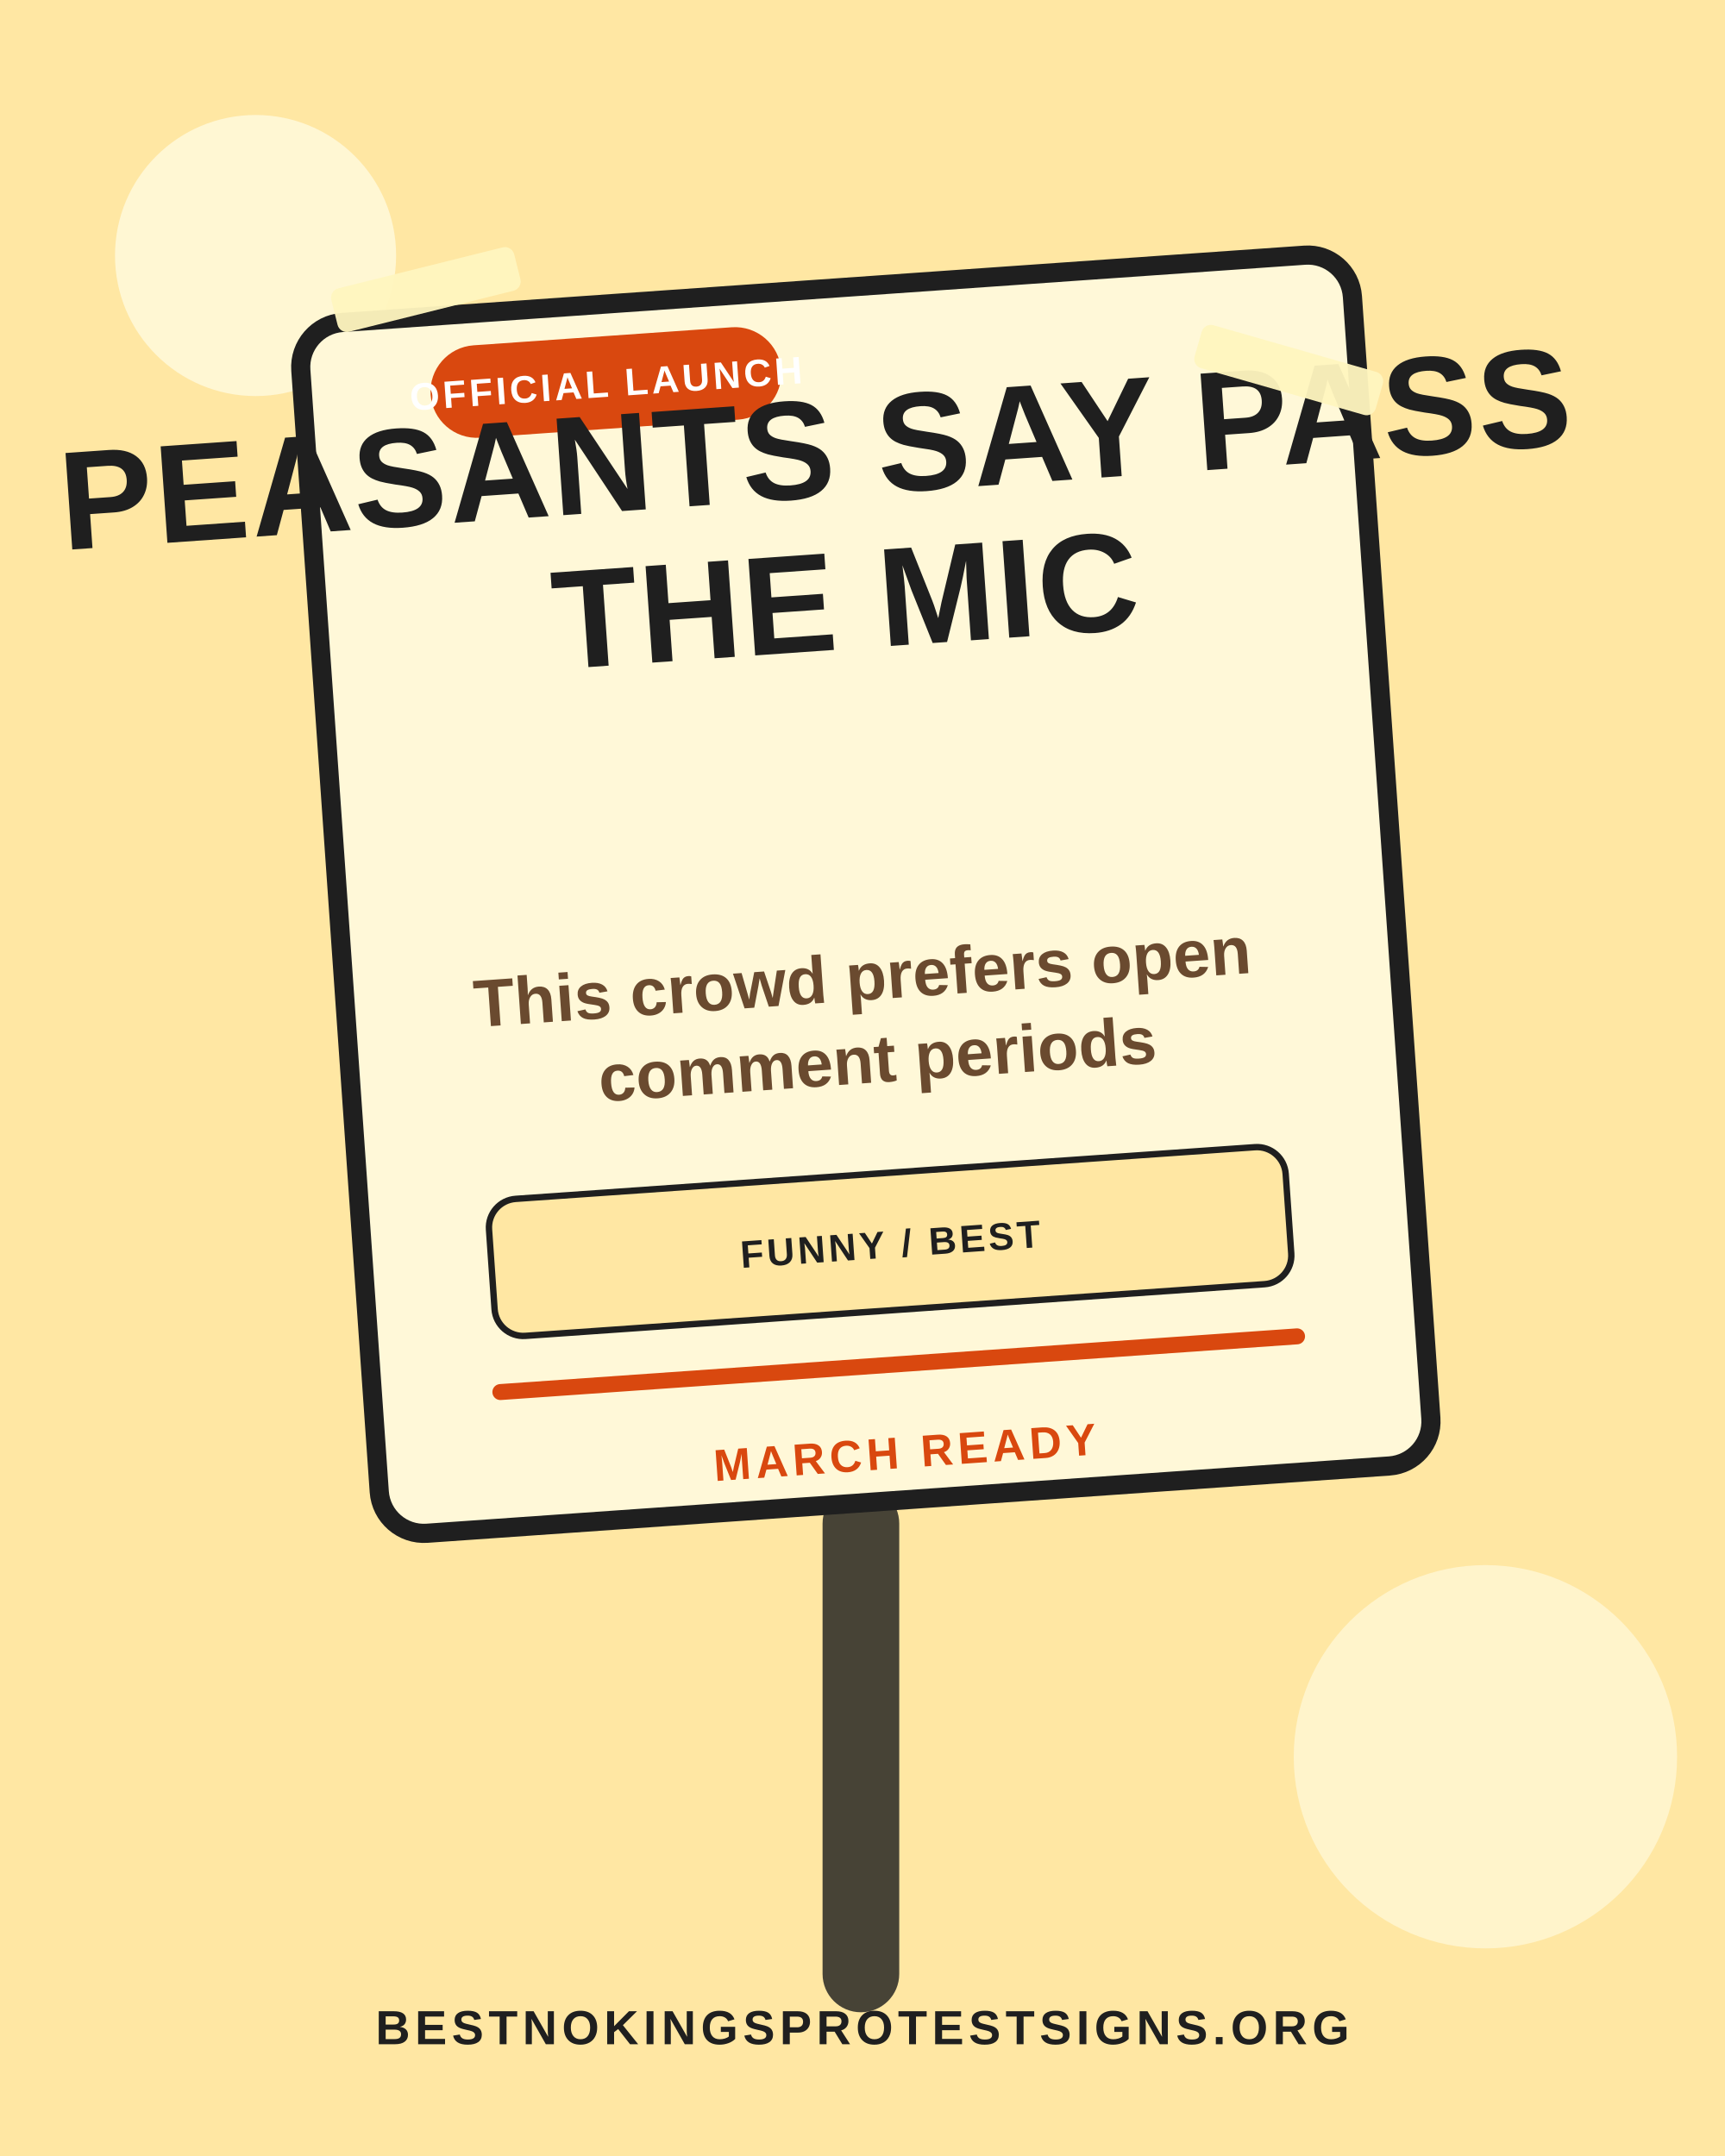
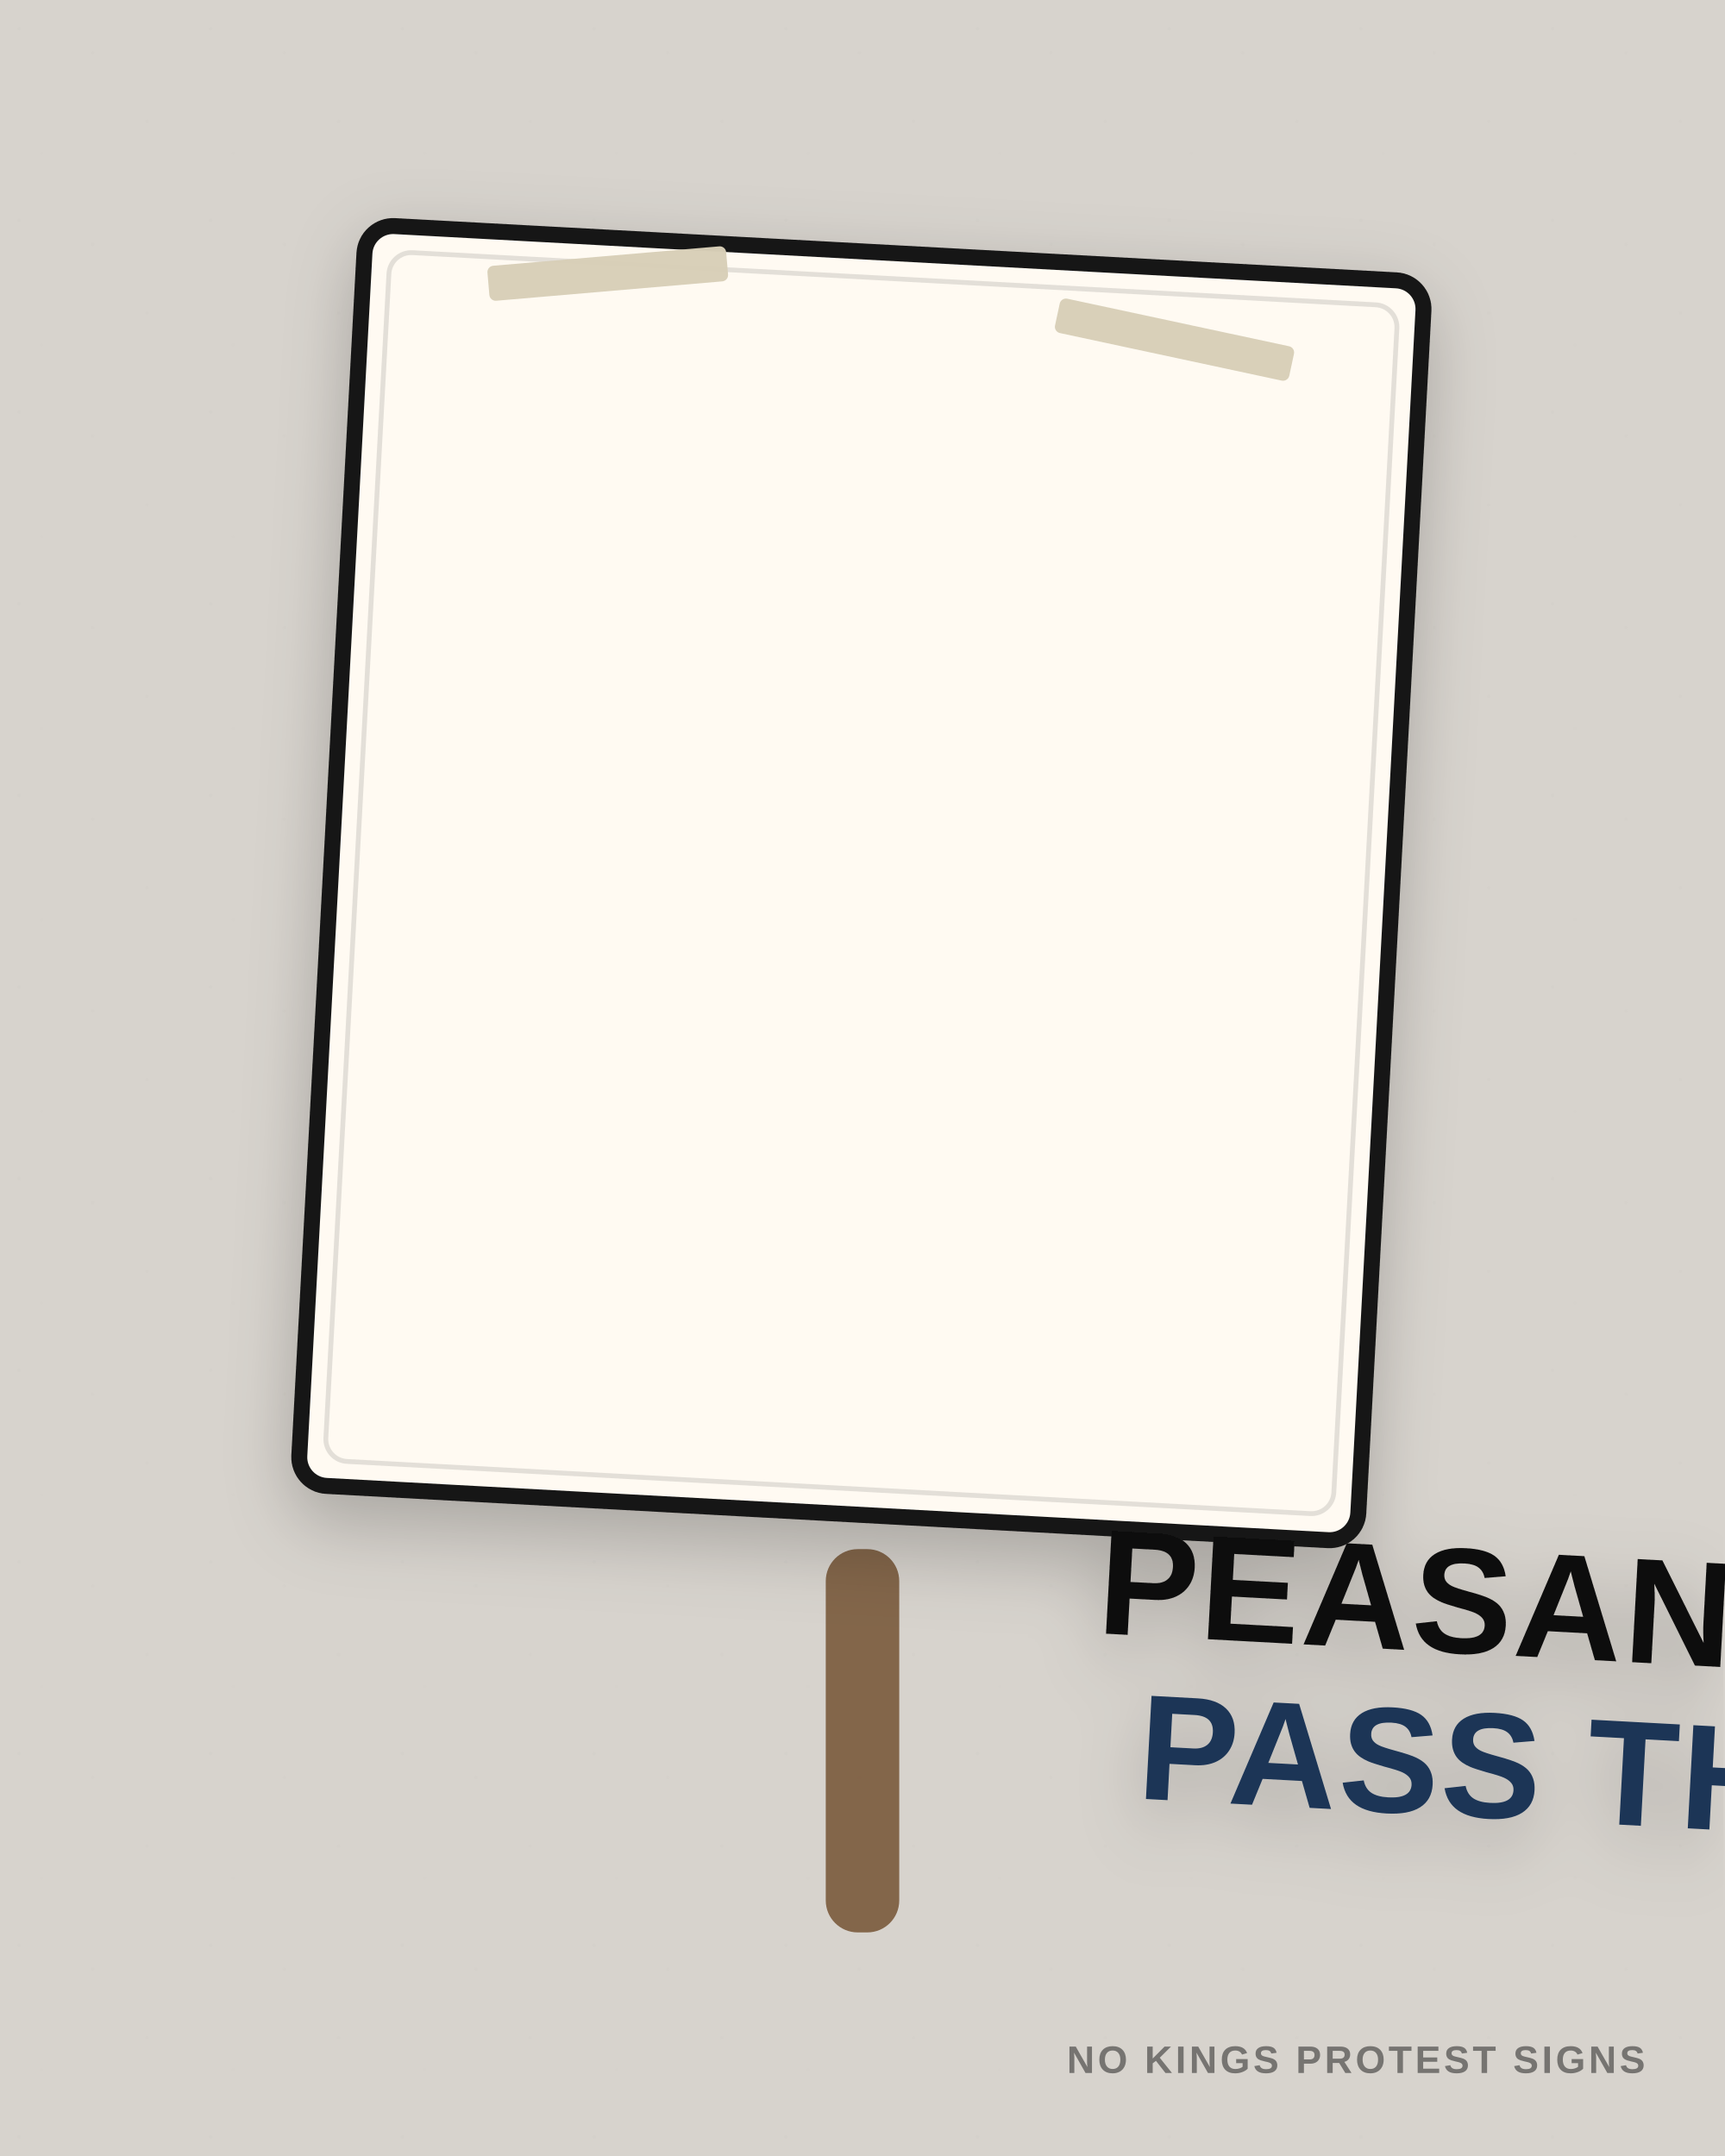
<svg xmlns="http://www.w3.org/2000/svg" width="1080" height="1350" viewBox="0 0 1080 1350" role="img" aria-labelledby="title desc">
-   <rect width="1080" height="1350" fill="#FFE7A3" />
-   <circle cx="160" cy="160" r="88" fill="#FFF8D8" opacity="0.9" />
-   <circle cx="930" cy="1100" r="120" fill="#FFF8D8" opacity="0.75" />
-   <rect x="515" y="930" width="48" height="330" rx="24" fill="#1F1F1F" opacity="0.82" />
-   <g transform="translate(540 530) rotate(-4)">
-     <rect x="-330" y="-350" width="660" height="760" rx="28" fill="#FFF8D8" stroke="#1F1F1F" stroke-width="12" />
-     <rect x="-250" y="-330" width="220" height="58" rx="29" fill="#D9480F" />
-     <text x="-140" y="-292" text-anchor="middle" font-family="Arial, Helvetica, sans-serif" font-size="24" font-weight="700" fill="#FFFFFF" letter-spacing="2">OFFICIAL LAUNCH</text>
-     <text x="0" y="-220" text-anchor="middle" font-family="Arial, Helvetica, sans-serif" font-size="88" font-weight="800" fill="#1F1F1F" letter-spacing="1">
-       <tspan x="0" dy="0">PEASANTS SAY PASS</tspan>
-       <tspan x="0" dy="96">THE MIC</tspan>
-     </text>
-     <text x="0" y="96" text-anchor="middle" font-family="Arial, Helvetica, sans-serif" font-size="42" font-weight="600" fill="#6A4A2F">
-       <tspan x="0" dy="0">This crowd prefers open</tspan>
-       <tspan x="0" dy="52">comment periods</tspan>
-     </text>
-     <rect x="-250" y="205" width="500" height="86" rx="18" fill="#FFE7A3" stroke="#1F1F1F" stroke-width="4" />
-     <text x="0" y="258" text-anchor="middle" font-family="Arial, Helvetica, sans-serif" font-size="24" font-weight="700" fill="#1F1F1F" letter-spacing="2">FUNNY / BEST</text>
-     <line x1="-250" y1="325" x2="250" y2="325" stroke="#D9480F" stroke-width="10" stroke-linecap="round" />
-     <text x="0" y="390" text-anchor="middle" font-family="Arial, Helvetica, sans-serif" font-size="28" font-weight="700" fill="#D9480F" letter-spacing="3">MARCH READY</text>
+   <defs>
+     <filter id="shadow" x="-20%" y="-20%" width="140%" height="140%">
+       <feDropShadow dx="0" dy="16" stdDeviation="22" flood-color="#000000" flood-opacity="0.22" />
+     </filter>
+     <pattern id="grain" width="120" height="120" patternUnits="userSpaceOnUse">
+       <circle cx="12" cy="18" r="1.1" fill="#000" opacity="0.13" />
+       <circle cx="58" cy="33" r="1.2" fill="#000" opacity="0.08" />
+       <circle cx="92" cy="76" r="1.1" fill="#000" opacity="0.1" />
+       <circle cx="26" cy="96" r="1" fill="#000" opacity="0.07" />
+     </pattern>
+   </defs>
+   <rect width="1080" height="1350" fill="#d7d3cd" />
+   <rect width="1080" height="1350" fill="url(#grain)" opacity="0.08" />
+   <rect x="517" y="970" width="46" height="240" rx="20" fill="#7c5c3f" opacity="0.92" />
+   <g transform="translate(540 540) rotate(3.1)" filter="url(#shadow)">
+     <rect x="-332" y="-382" width="664" height="790" rx="18" fill="#fffaf2" stroke="#181818" stroke-width="10" />
+     <rect x="-316" y="-366" width="632" height="758" rx="14" fill="none" stroke="rgba(24,24,24,0.12)" stroke-width="3" />
+     <rect x="-255" y="-360" width="150" height="22" rx="4" fill="#d8cfb8" opacity="0.98" transform="rotate(-8 -255 -360)" />
+     <rect x="105" y="-360" width="150" height="22" rx="4" fill="#d8cfb8" opacity="0.98" transform="rotate(9 105 -360)" />
+     <text x="540" y="474" text-anchor="middle" font-family="Arial Black, Arial, Helvetica, sans-serif" font-size="94" font-weight="900" fill="#111111" letter-spacing="1.2">PEASANTS SAY</text>
+     <text x="540" y="576" text-anchor="middle" font-family="Arial Black, Arial, Helvetica, sans-serif" font-size="94" font-weight="900" fill="#1d3557" letter-spacing="1.2">PASS THE MIC</text>
  </g>
-   <rect x="206" y="182" width="118" height="28" rx="6" fill="#FFF6BF" opacity="0.95" transform="rotate(-14 206 182)" />
-   <rect x="754" y="202" width="118" height="28" rx="6" fill="#FFF6BF" opacity="0.95" transform="rotate(16 754 202)" />
-   <text x="540" y="1280" text-anchor="middle" font-family="Arial, Helvetica, sans-serif" font-size="30" font-weight="700" fill="#1F1F1F" letter-spacing="3">BESTNOKINGSPROTESTSIGNS.ORG</text>
+   <text x="1030" y="1298" text-anchor="end" font-family="Arial, Helvetica, sans-serif" font-size="24" font-weight="700" fill="#262626" opacity="0.55" letter-spacing="2">NO KINGS PROTEST SIGNS</text>
</svg>
